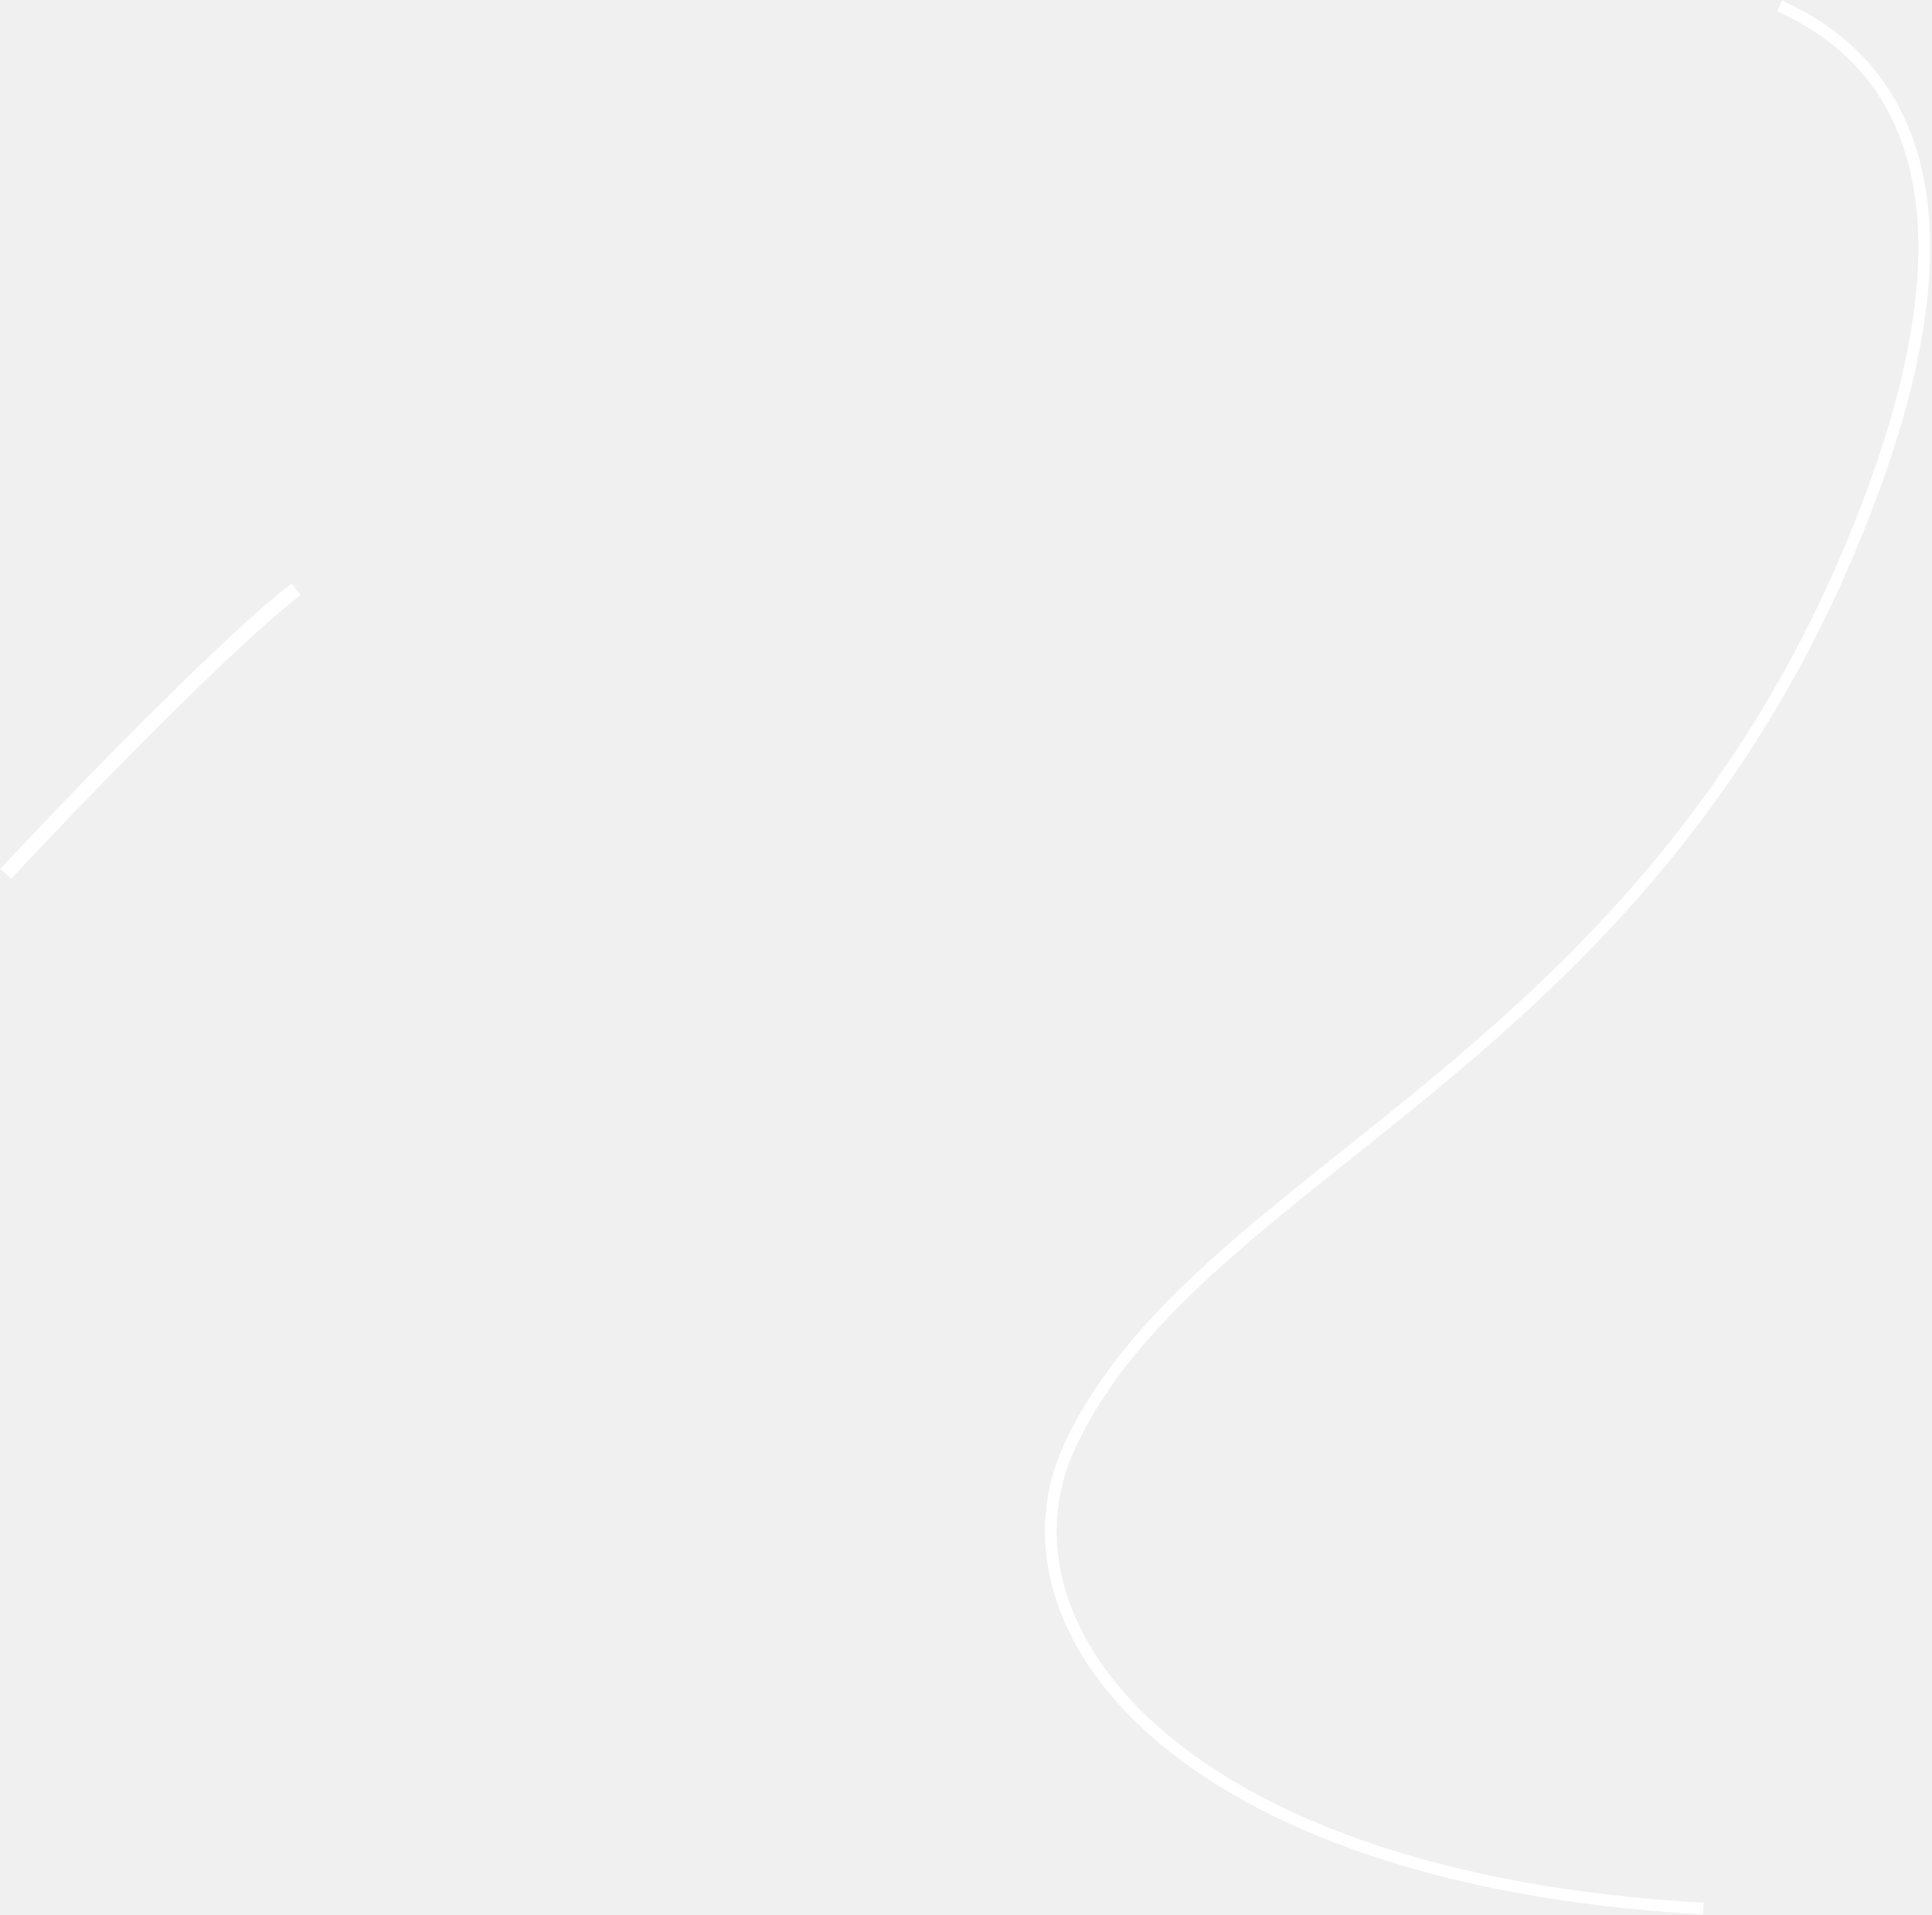
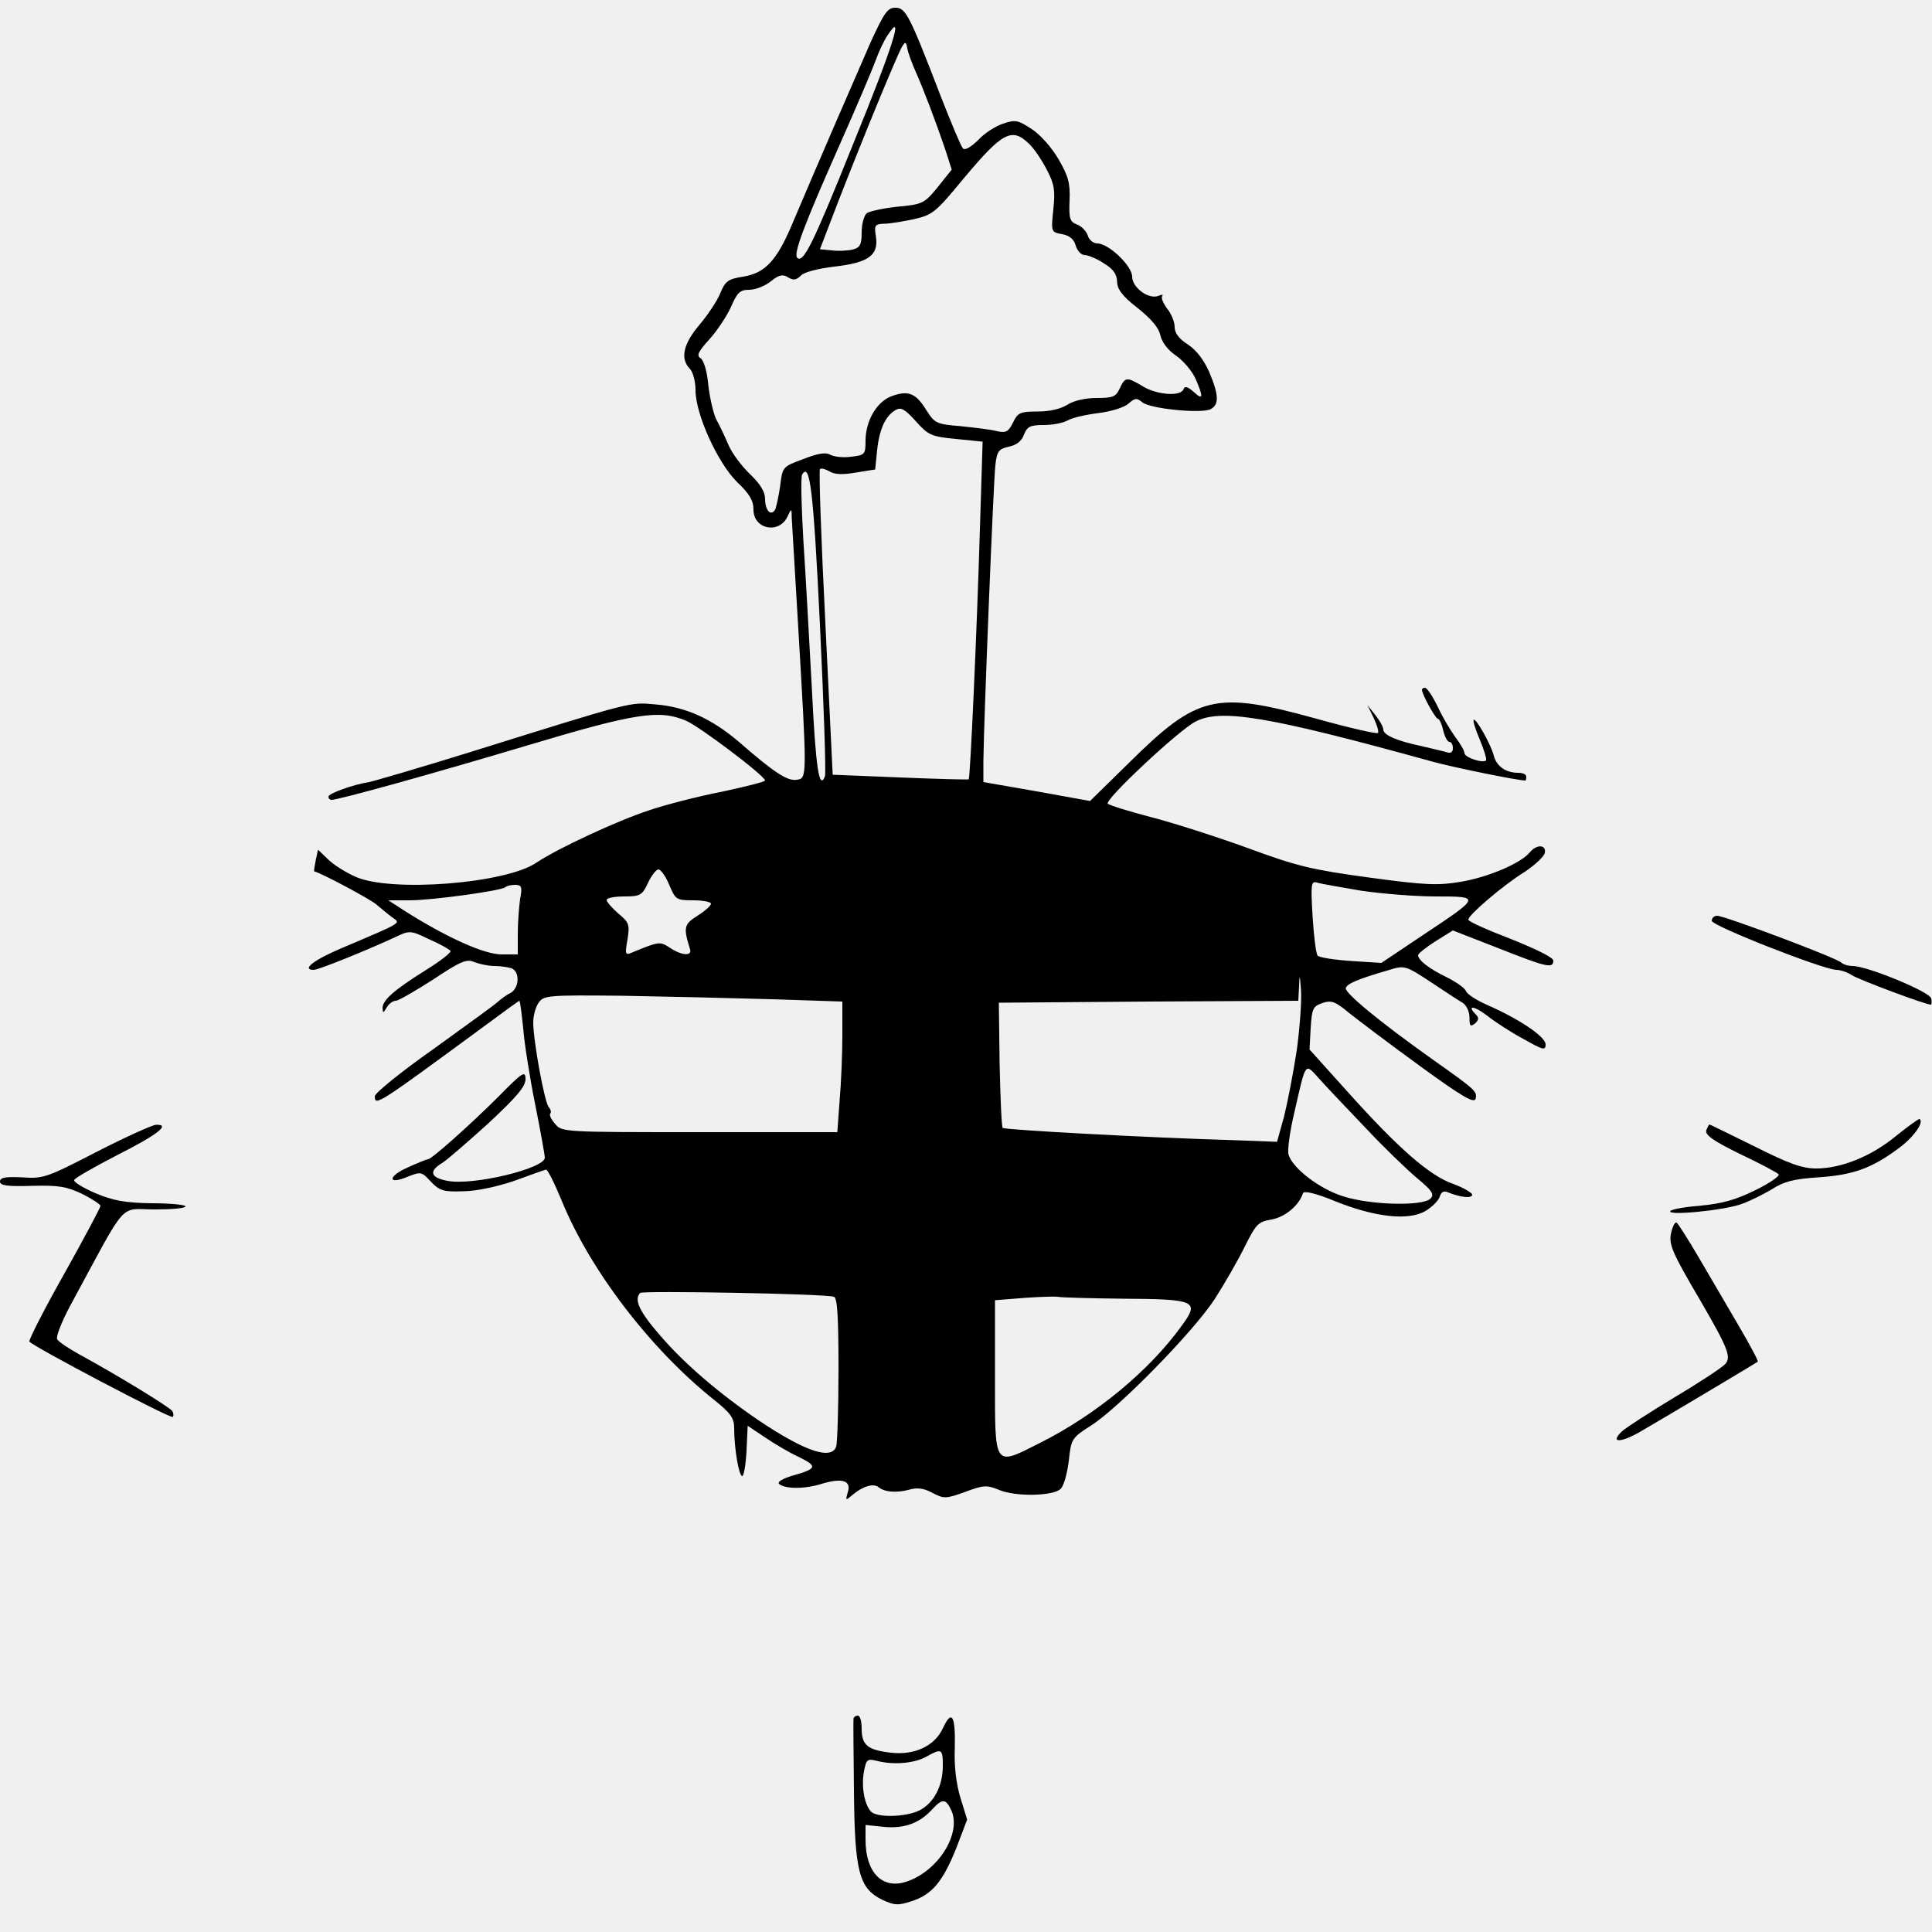
- <svg xmlns="http://www.w3.org/2000/svg" width="659" height="653" viewBox="0 0 659 653" fill="none">
-   <path d="M2 298C25 273.333 77 219.4 101 201" stroke="white" stroke-width="5" />
-   <path d="M581 651C401 641 336.163 554.518 365 493C410 397 567 363 639 167C672.831 74.903 654.557 23.432 607 2.003" stroke="white" stroke-width="4" />
+ <svg xmlns="http://www.w3.org/2000/svg" version="1.0" width="500pt" height="500pt" viewBox="0 0 500 500" preserveAspectRatio="xMidYMid meet">
+   <g transform="translate(0,500) scale(0.1,-0.1)" fill="#000000" stroke="none">
+     <path d="M2252 4888 c-39 -89 -141 -324 -204 -473 -39 -91 -69 -122 -125 -131 -38 -6 -46 -11 -59 -43 -8 -20 -33 -57 -55 -83 -41 -49 -49 -86 -24 -112 8 -8 15 -32 15 -56 0 -62 57 -187 107 -237 33 -31 43 -49 43 -72 0 -51 66 -64 88 -18 10 22 11 22 11 -3 1 -14 8 -135 16 -270 24 -407 24 -404 -3 -408 -24 -4 -58 18 -152 100 -70 59 -137 89 -214 95 -67 6 -52 10 -481 -124 -132 -41 -249 -75 -260 -77 -39 -6 -105 -29 -105 -38 0 -4 3 -8 8 -8 18 0 260 67 504 140 283 85 344 94 413 65 34 -14 205 -143 205 -155 0 -3 -51 -16 -112 -29 -62 -12 -147 -34 -188 -48 -85 -28 -237 -99 -291 -135 -79 -55 -378 -78 -469 -37 -25 11 -57 31 -71 45 l-26 25 -6 -28 c-3 -15 -5 -28 -4 -28 22 -6 143 -71 160 -85 12 -10 31 -26 42 -34 22 -16 31 -11 -129 -79 -74 -31 -107 -57 -74 -57 13 0 143 53 216 87 31 15 36 15 83 -8 28 -12 52 -26 55 -30 2 -4 -26 -26 -63 -49 -83 -52 -113 -78 -113 -99 1 -14 2 -13 11 2 5 9 16 17 23 17 7 0 50 25 97 55 72 48 87 54 107 45 13 -5 36 -10 52 -10 15 0 35 -3 44 -6 22 -9 20 -51 -3 -64 -11 -5 -25 -16 -33 -23 -7 -7 -82 -61 -165 -121 -84 -59 -153 -115 -153 -123 0 -27 8 -21 287 184 47 35 86 63 87 63 2 0 6 -32 10 -71 3 -39 17 -128 31 -197 14 -70 25 -132 25 -138 0 -28 -186 -73 -252 -60 -44 8 -49 25 -14 46 13 8 67 55 120 103 73 68 96 95 96 114 0 23 -7 19 -70 -45 -71 -71 -173 -162 -182 -162 -3 0 -26 -9 -52 -21 -53 -23 -54 -47 0 -24 33 13 35 13 59 -13 22 -23 32 -27 83 -25 34 0 89 12 133 27 41 15 77 28 82 29 4 1 22 -35 41 -81 73 -179 229 -383 393 -514 44 -35 53 -48 53 -74 0 -52 12 -124 21 -124 4 0 9 29 11 65 l3 65 45 -30 c25 -17 64 -40 88 -51 49 -24 46 -30 -17 -48 -24 -7 -40 -16 -35 -21 15 -14 67 -14 111 0 53 16 77 8 67 -22 -6 -22 -6 -22 12 -7 27 23 55 31 68 20 16 -13 47 -15 80 -6 21 6 38 3 60 -9 29 -15 34 -15 84 3 48 18 56 18 88 5 42 -18 141 -16 159 3 8 7 17 40 21 72 6 58 8 60 58 92 72 46 263 241 319 326 25 39 61 101 78 136 30 60 35 65 70 71 34 6 71 36 81 68 3 7 33 0 84 -21 102 -41 189 -51 233 -25 17 10 34 27 37 37 4 13 11 16 22 11 32 -13 62 -16 62 -6 0 5 -22 18 -49 28 -61 21 -142 92 -273 238 l-99 110 3 55 c3 50 6 57 30 65 23 8 33 5 70 -26 24 -19 106 -81 183 -137 110 -80 141 -98 144 -84 4 19 -1 23 -114 103 -135 96 -226 171 -222 183 3 11 30 23 113 47 39 12 42 11 106 -31 36 -24 74 -49 83 -54 10 -6 18 -23 18 -38 0 -22 2 -25 14 -16 10 9 11 15 3 23 -25 25 -6 24 28 -2 20 -16 63 -44 95 -61 51 -29 57 -30 57 -14 0 20 -68 66 -153 103 -27 12 -51 28 -53 35 -3 8 -26 24 -50 36 -44 21 -74 44 -74 57 0 4 20 20 45 36 l45 28 118 -46 c126 -50 142 -53 142 -32 0 8 -45 30 -110 56 -60 23 -110 45 -110 50 0 12 90 89 145 123 27 18 51 40 53 50 4 21 -21 23 -39 1 -23 -28 -107 -64 -178 -76 -60 -10 -91 -9 -238 11 -147 20 -186 29 -313 76 -80 29 -192 65 -250 80 -58 15 -109 31 -113 35 -10 9 181 188 226 212 65 35 187 15 614 -103 54 -15 221 -49 241 -49 1 0 2 5 2 10 0 6 -9 10 -21 10 -32 0 -56 17 -63 44 -7 29 -47 99 -52 93 -3 -2 5 -26 16 -52 11 -26 18 -50 16 -53 -9 -8 -56 8 -56 19 0 6 -11 25 -24 42 -13 18 -34 53 -46 80 -13 26 -27 47 -32 47 -4 0 -8 -2 -8 -5 0 -12 35 -75 41 -75 4 0 10 -13 14 -30 4 -17 11 -30 16 -30 5 0 9 -7 9 -16 0 -12 -6 -15 -22 -9 -13 3 -41 10 -63 15 -61 13 -95 28 -95 42 0 7 -10 24 -21 38 l-20 25 16 -33 c9 -19 14 -36 11 -39 -3 -3 -77 14 -163 38 -257 71 -304 60 -480 -114 l-102 -100 -138 25 -138 24 0 55 c1 100 26 723 31 765 4 37 9 42 35 48 19 4 33 14 39 31 8 21 16 25 50 25 23 0 51 5 63 12 12 7 48 15 80 19 33 4 67 15 77 24 17 15 22 16 36 4 20 -17 153 -30 177 -18 22 12 22 35 -3 95 -14 32 -33 57 -55 72 -24 15 -35 30 -35 46 0 13 -9 35 -20 48 -10 14 -16 28 -12 32 3 4 -1 4 -11 0 -25 -9 -67 22 -67 50 0 28 -61 86 -90 86 -10 0 -22 9 -25 21 -4 11 -16 24 -28 28 -18 7 -21 15 -19 62 2 44 -3 63 -28 106 -17 30 -48 65 -70 79 -35 23 -42 25 -74 14 -19 -6 -49 -25 -65 -43 -19 -18 -34 -27 -39 -21 -5 5 -30 65 -57 134 -82 213 -91 230 -118 230 -20 0 -29 -13 -65 -92z m-43 -258 c-106 -264 -130 -312 -146 -297 -10 11 19 87 109 290 44 99 86 198 94 220 8 23 22 53 32 67 42 64 15 -25 -89 -280z m161 184 c19 -43 50 -123 78 -206 l15 -47 -36 -45 c-35 -43 -40 -45 -105 -51 -37 -4 -73 -12 -79 -17 -7 -6 -13 -28 -13 -49 0 -32 -4 -40 -24 -45 -13 -3 -37 -4 -53 -2 l-31 3 48 125 c65 167 153 381 165 400 8 13 10 12 13 -5 2 -11 12 -39 22 -61z m295 -188 c13 -13 33 -43 45 -67 19 -36 21 -53 16 -101 -6 -58 -6 -59 23 -64 20 -4 31 -14 35 -30 4 -13 14 -24 23 -24 8 0 31 -9 49 -21 25 -15 34 -28 35 -47 0 -20 13 -38 53 -69 35 -28 55 -51 59 -71 4 -17 19 -38 40 -52 19 -13 42 -40 51 -60 21 -49 20 -57 -5 -34 -16 14 -23 15 -26 7 -7 -20 -69 -15 -105 7 -42 25 -46 25 -60 -5 -10 -22 -18 -25 -60 -25 -30 0 -59 -7 -75 -17 -17 -11 -46 -18 -77 -18 -46 0 -52 -3 -64 -28 -12 -24 -18 -28 -41 -23 -14 4 -56 9 -94 13 -63 5 -68 8 -88 39 -28 46 -47 54 -88 40 -41 -13 -71 -64 -71 -117 0 -35 -2 -37 -37 -41 -21 -3 -45 0 -54 5 -11 7 -32 4 -70 -11 -54 -20 -54 -20 -60 -70 -4 -27 -10 -55 -13 -61 -11 -18 -26 -2 -26 28 0 18 -12 38 -39 64 -21 20 -46 53 -55 74 -9 21 -23 51 -32 67 -8 16 -17 56 -21 90 -3 36 -12 64 -20 69 -11 7 -6 17 23 49 20 22 45 60 56 84 16 37 23 44 47 44 16 0 41 10 56 22 21 17 31 19 45 10 13 -8 21 -7 33 5 8 9 45 18 86 23 88 10 115 29 108 77 -5 30 -3 33 21 34 15 0 50 6 78 12 48 11 56 18 127 104 102 122 126 135 172 89z m-191 -762 l69 -7 -7 -226 c-8 -269 -25 -643 -29 -648 -2 -1 -82 1 -178 5 l-174 7 -19 393 c-11 216 -17 395 -14 398 4 3 14 0 25 -6 12 -8 34 -9 68 -3 l50 8 5 50 c6 56 22 89 48 104 14 8 24 2 52 -29 32 -36 40 -40 104 -46z m-352 -481 c10 -207 16 -384 13 -392 -15 -38 -24 22 -34 229 -7 124 -16 296 -22 383 -5 87 -7 163 -3 169 20 33 29 -39 46 -389z m-390 -673 c16 -38 18 -40 62 -40 25 0 46 -4 46 -9 0 -5 -16 -19 -35 -31 -35 -22 -37 -30 -19 -87 5 -18 -22 -16 -52 4 -26 17 -28 17 -98 -12 -18 -8 -19 -5 -12 34 6 38 4 44 -24 67 -16 14 -30 30 -30 35 0 5 20 9 45 9 42 0 47 3 62 35 9 19 21 35 27 35 6 0 19 -18 28 -40z m1790 -15 c54 -8 141 -15 194 -15 117 0 117 0 -35 -101 l-106 -71 -79 5 c-43 3 -82 9 -86 14 -4 4 -10 50 -13 101 -5 84 -4 92 11 88 9 -3 61 -12 114 -21z m-2176 -22 c-3 -21 -6 -62 -6 -90 l0 -53 -42 0 c-44 0 -138 42 -245 109 l-48 31 55 0 c59 0 239 25 248 34 3 3 14 6 25 6 17 0 19 -5 13 -37z m2010 -391 c-9 -59 -24 -136 -33 -172 l-18 -65 -105 4 c-238 7 -599 27 -605 32 -3 3 -6 78 -8 165 l-2 159 388 3 387 2 2 38 c1 32 2 31 5 -11 2 -26 -3 -96 -11 -155z m-1358 132 l182 -6 0 -87 c0 -47 -3 -123 -7 -168 l-6 -83 -356 0 c-350 0 -357 0 -374 21 -10 11 -16 23 -13 27 3 3 2 10 -4 17 -11 13 -40 172 -40 219 0 17 6 40 14 51 13 19 24 20 217 18 112 -2 286 -6 387 -9z m1537 -334 c44 -47 103 -104 130 -127 41 -34 48 -44 37 -55 -20 -20 -155 -17 -226 6 -61 19 -130 72 -141 107 -4 10 3 61 15 111 31 135 26 128 67 83 20 -22 73 -78 118 -125z m-1377 -436 c9 -2 12 -49 12 -188 0 -101 -3 -191 -6 -200 -13 -35 -81 -12 -199 67 -103 70 -193 147 -255 219 -56 64 -70 95 -53 112 7 6 476 -2 501 -10z m746 -5 c191 -1 201 -6 155 -69 -84 -117 -222 -231 -367 -304 -121 -61 -117 -67 -117 169 l0 200 75 6 c41 3 81 4 87 3 7 -2 82 -4 167 -5z" />
+     <path d="M4430 2617 c0 -13 290 -127 323 -127 10 0 28 -6 40 -14 19 -12 190 -76 204 -76 2 0 3 7 1 16 -3 17 -166 84 -203 84 -12 0 -25 4 -30 9 -12 12 -302 121 -321 121 -8 0 -14 -6 -14 -13z" />
+     <path d="M4908 2061 c-64 -53 -142 -85 -208 -85 -35 0 -70 12 -159 57 -63 31 -116 57 -117 57 -1 0 -5 -7 -8 -15 -4 -12 17 -27 86 -61 51 -24 96 -48 101 -53 4 -4 -23 -23 -60 -41 -50 -25 -87 -35 -140 -40 -39 -3 -75 -9 -80 -14 -12 -13 137 1 184 18 23 8 58 26 80 39 29 19 56 26 118 30 90 6 138 23 207 74 40 29 68 68 56 77 -1 2 -29 -18 -60 -43z" />
+     <path d="M250 2019 c-128 -66 -138 -70 -192 -66 -44 2 -58 0 -58 -11 0 -10 18 -13 83 -11 69 2 90 -2 130 -21 26 -13 47 -27 47 -31 0 -4 -42 -83 -94 -176 -52 -92 -92 -171 -90 -175 8 -12 365 -200 371 -195 3 3 2 10 -1 15 -6 10 -142 93 -241 147 -27 15 -53 32 -57 39 -4 6 12 47 36 91 149 275 122 245 217 245 44 0 79 3 79 8 0 4 -39 8 -88 8 -68 1 -100 7 -145 26 -32 14 -57 29 -55 34 1 5 52 34 112 65 105 53 139 80 99 78 -10 -1 -79 -32 -153 -70z" />
+     <path d="M4325 1810 c-7 -30 2 -51 75 -175 72 -124 81 -147 65 -165 -8 -9 -67 -48 -131 -86 -63 -38 -125 -78 -136 -88 -33 -31 -4 -31 49 0 64 37 297 176 302 180 2 2 -21 45 -51 96 -30 51 -76 130 -103 176 -27 46 -52 85 -56 88 -4 2 -10 -9 -14 -26z" />
+     <path d="M2209 553 c-1 -5 0 -89 1 -188 2 -210 13 -252 74 -282 31 -14 40 -15 76 -3 53 17 81 52 116 140 l27 71 -17 55 c-11 36 -17 81 -15 131 2 84 -8 100 -31 50 -21 -45 -72 -70 -134 -63 -60 7 -76 19 -76 62 0 19 -4 34 -10 34 -5 0 -10 -3 -11 -7z m231 -123 c0 -52 -23 -96 -60 -115 -35 -18 -114 -20 -127 -2 -17 20 -24 66 -17 103 6 31 9 33 33 27 42 -11 95 -7 127 10 41 23 44 22 44 -23z m22 -115 c27 -60 -34 -158 -117 -185 -62 -20 -105 24 -105 109 l0 38 48 -5 c53 -5 93 10 126 47 25 27 34 26 48 -4z" />
+   </g>
</svg>
